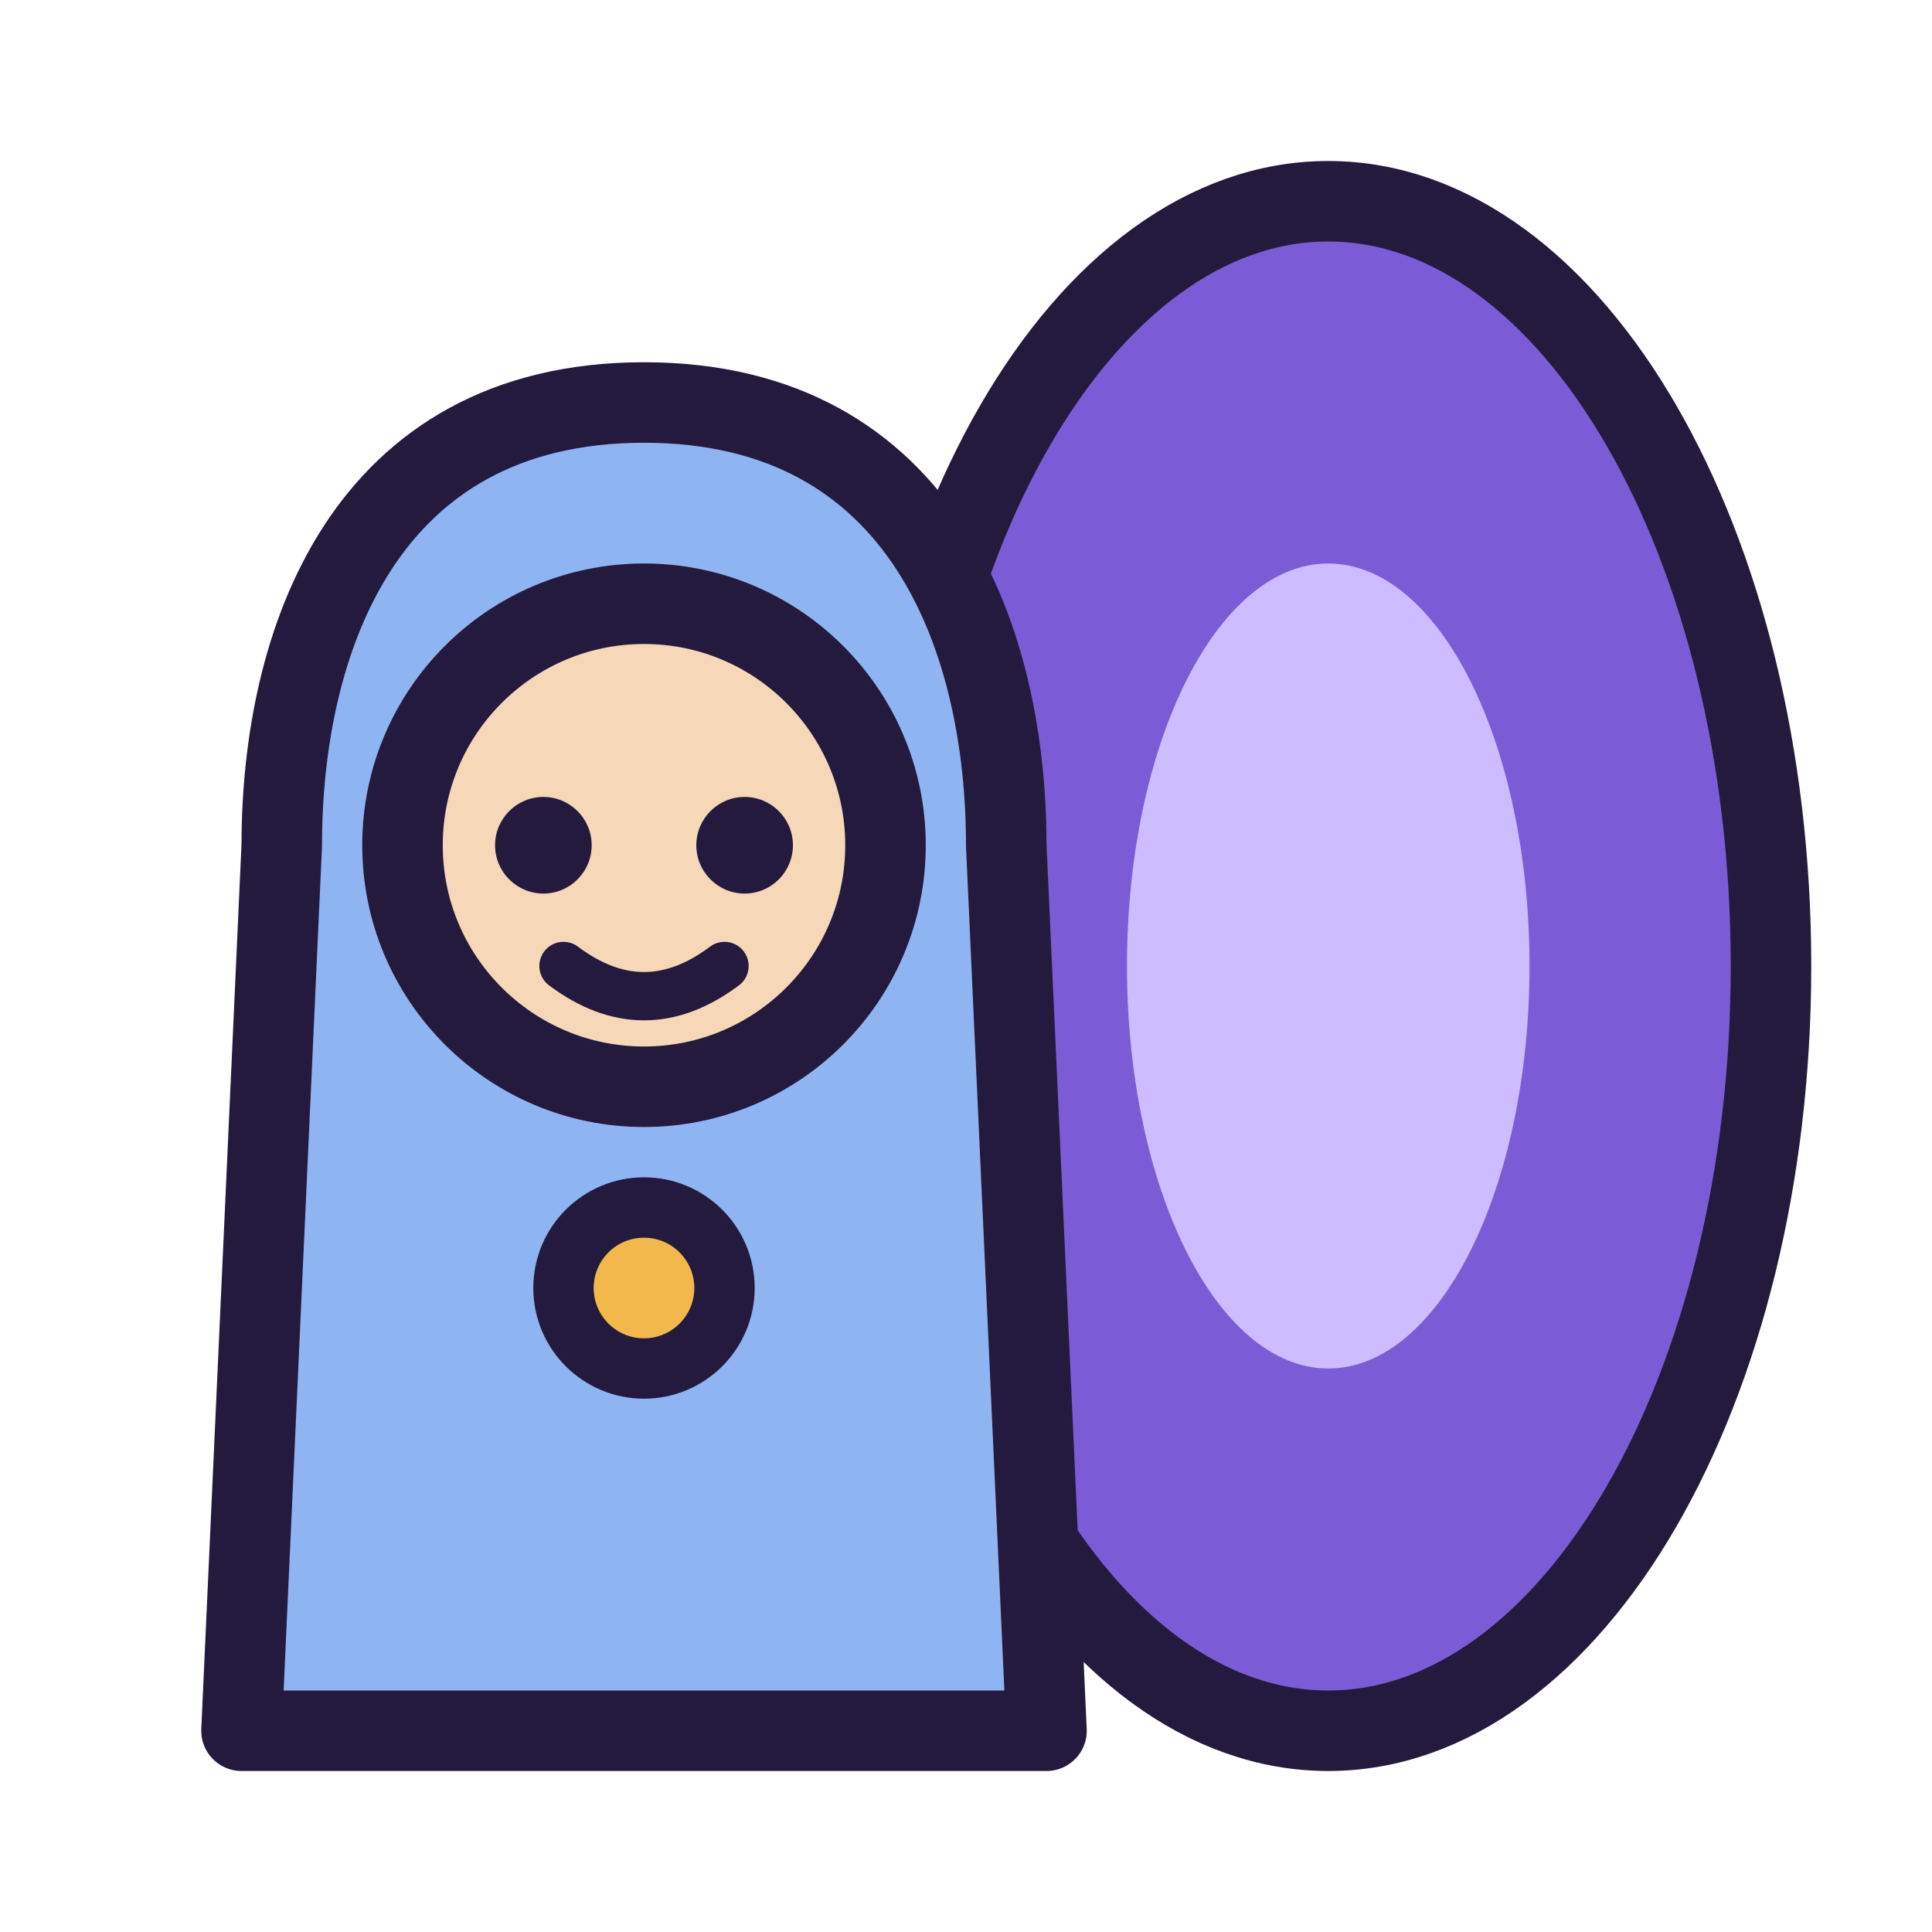
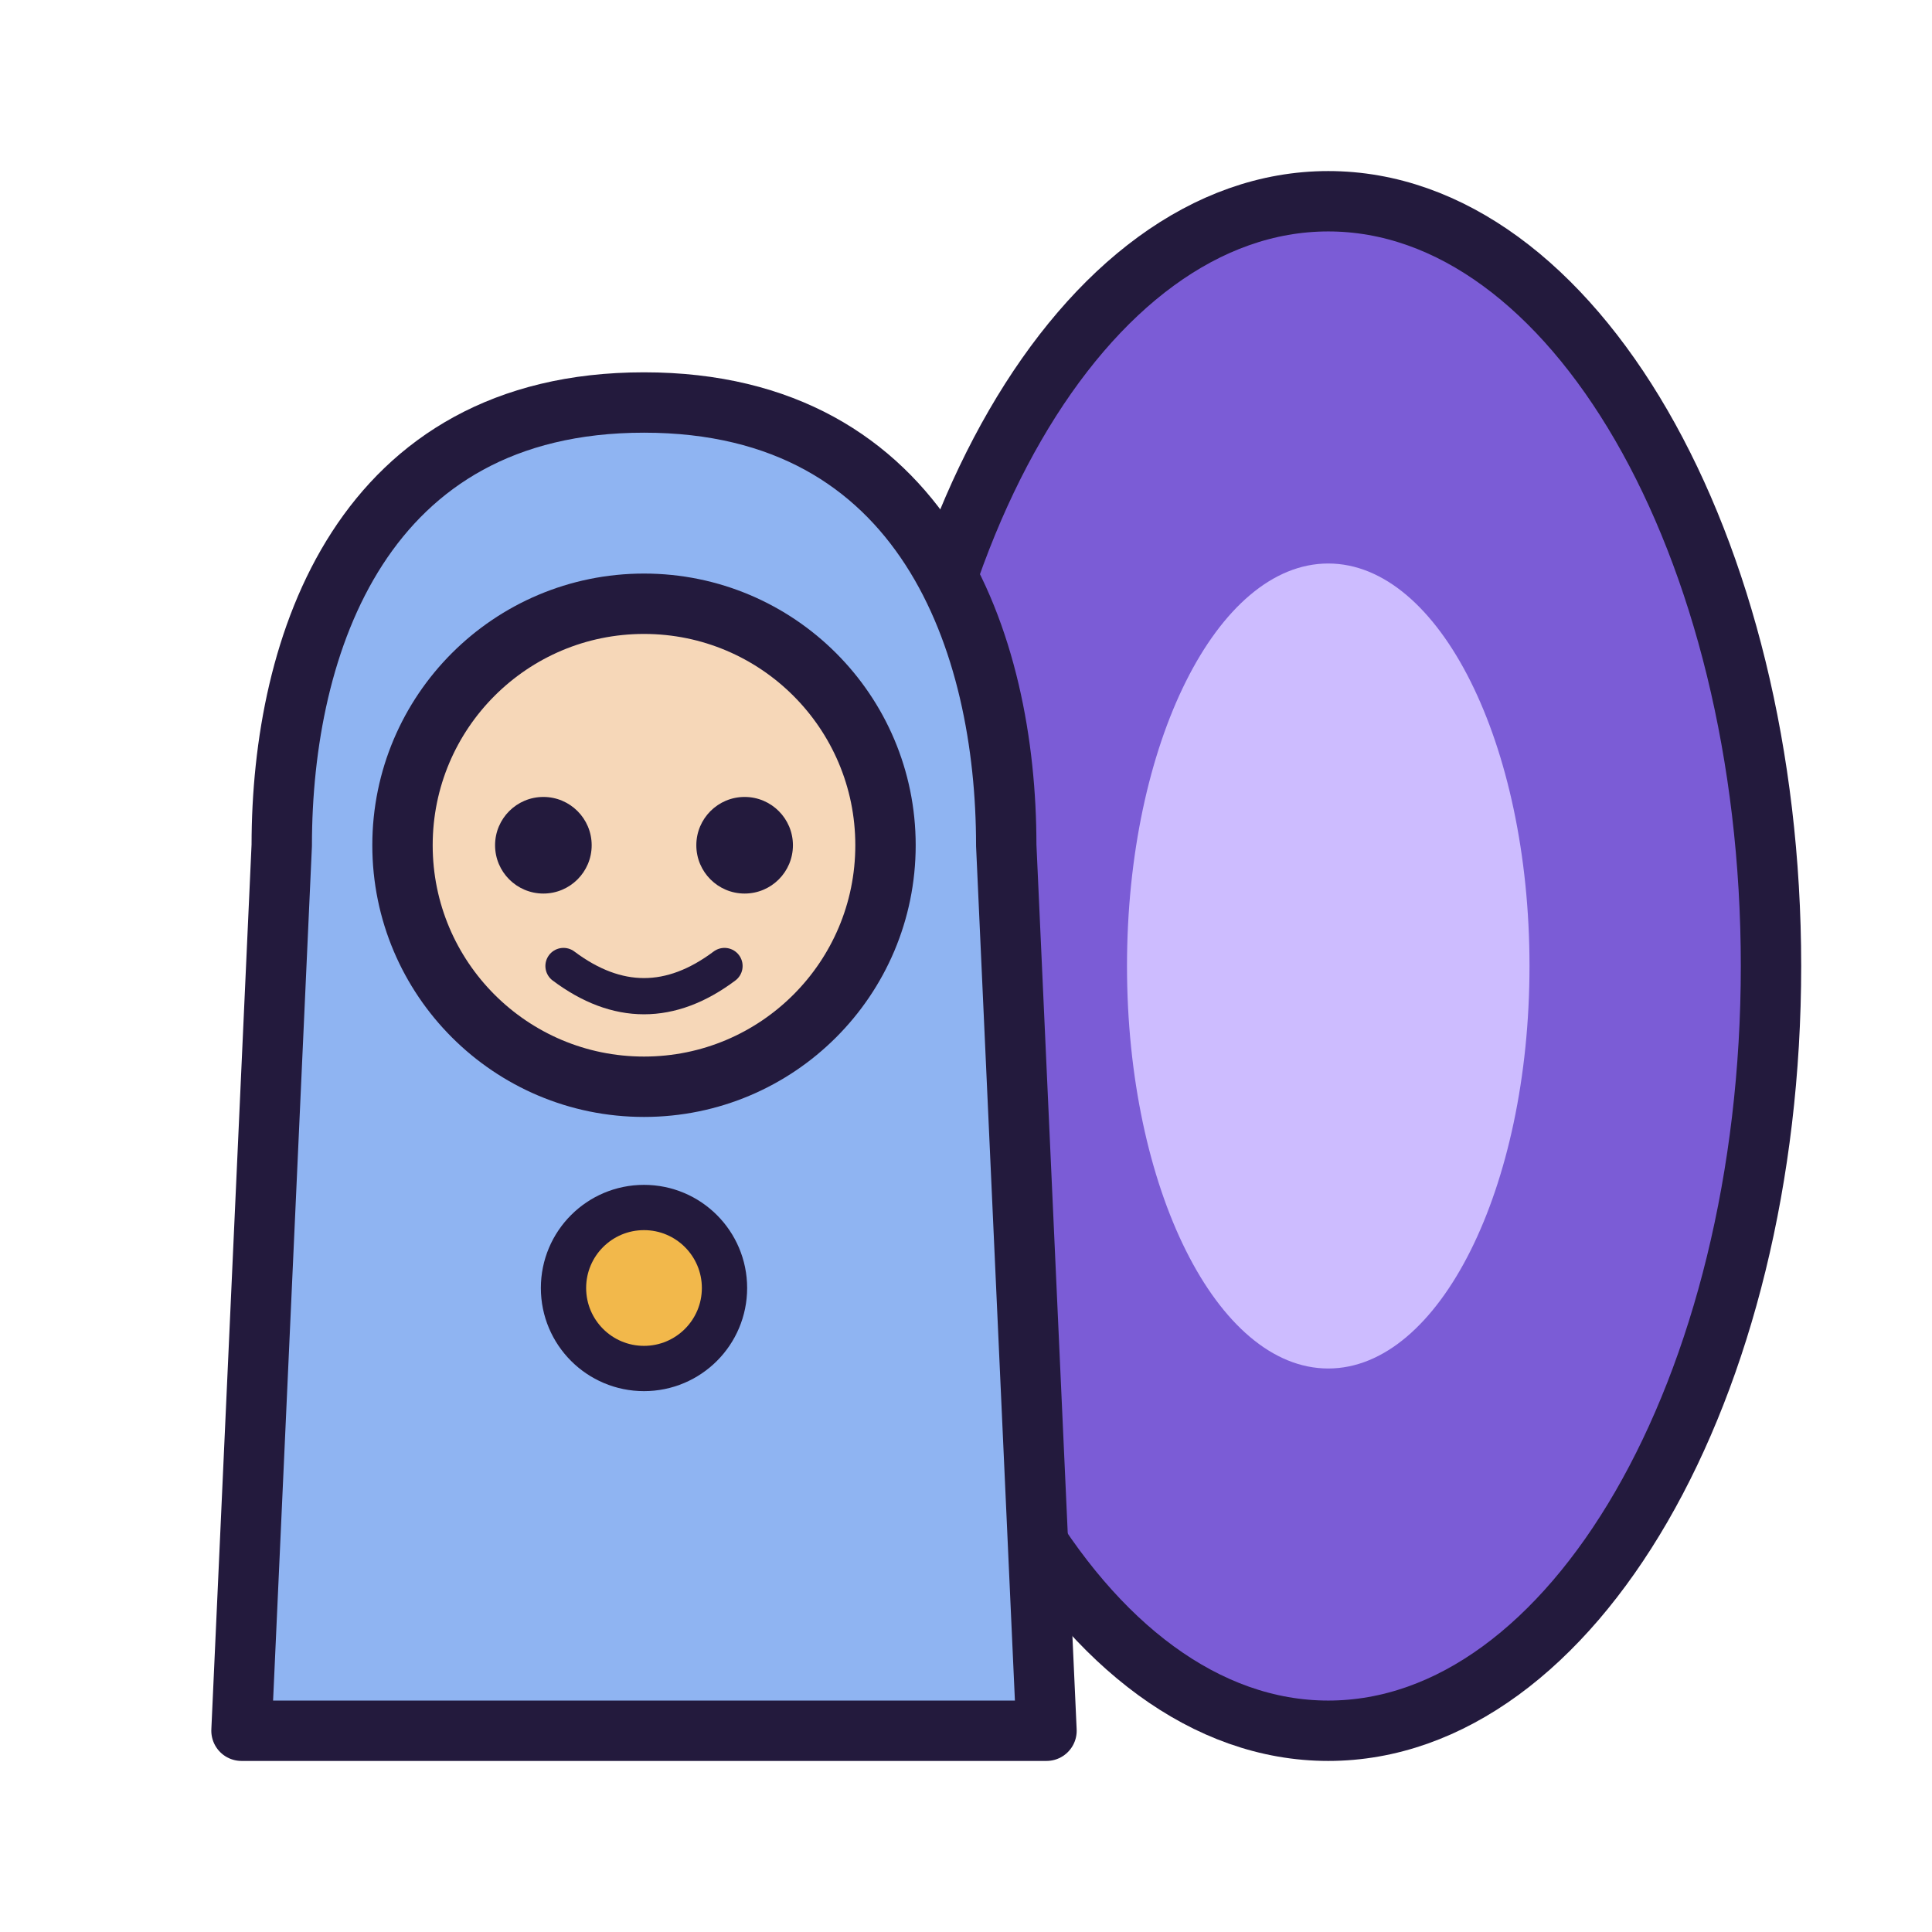
<svg xmlns="http://www.w3.org/2000/svg" viewBox="0 0 48 48" width="48" height="48">
-   <g stroke="#231a3d" stroke-width="2" stroke-linejoin="round" stroke-linecap="round">
+   <style>
+     * {
+       vector-effect: non-scaling-stroke;
+     }
+   </style>
+   <g stroke="#231a3d" stroke-width="1.5" stroke-linejoin="round" stroke-linecap="round">
    <ellipse cx="33" cy="24" rx="11" ry="19" fill="#7b5cd6" />
    <ellipse cx="33" cy="24" rx="5" ry="10" fill="#cdbcff" stroke="none" />
    <path d="M16 10c-7 0-9 6-9 11L6 43h20l-1-22c0-5-2-11-9-11z" fill="#8fb4f2" />
    <circle cx="16" cy="21" r="6" fill="#f6d7b8" />
-     <path d="M14 24q2 1.500 4 0" fill="none" stroke-width="1.200" />
-     <circle cx="16" cy="32" r="2" fill="#f2b84b" stroke-width="1.500" />
+     <path d="M14 24q2 1.500 4 0" fill="none" stroke-width="0.9" />
+     <circle cx="16" cy="32" r="2" fill="#f2b84b" stroke-width="1.125" />
  </g>
  <g fill="#231a3d">
    <circle cx="13.500" cy="21" r="1.200" />
    <circle cx="18.500" cy="21" r="1.200" />
  </g>
</svg>
